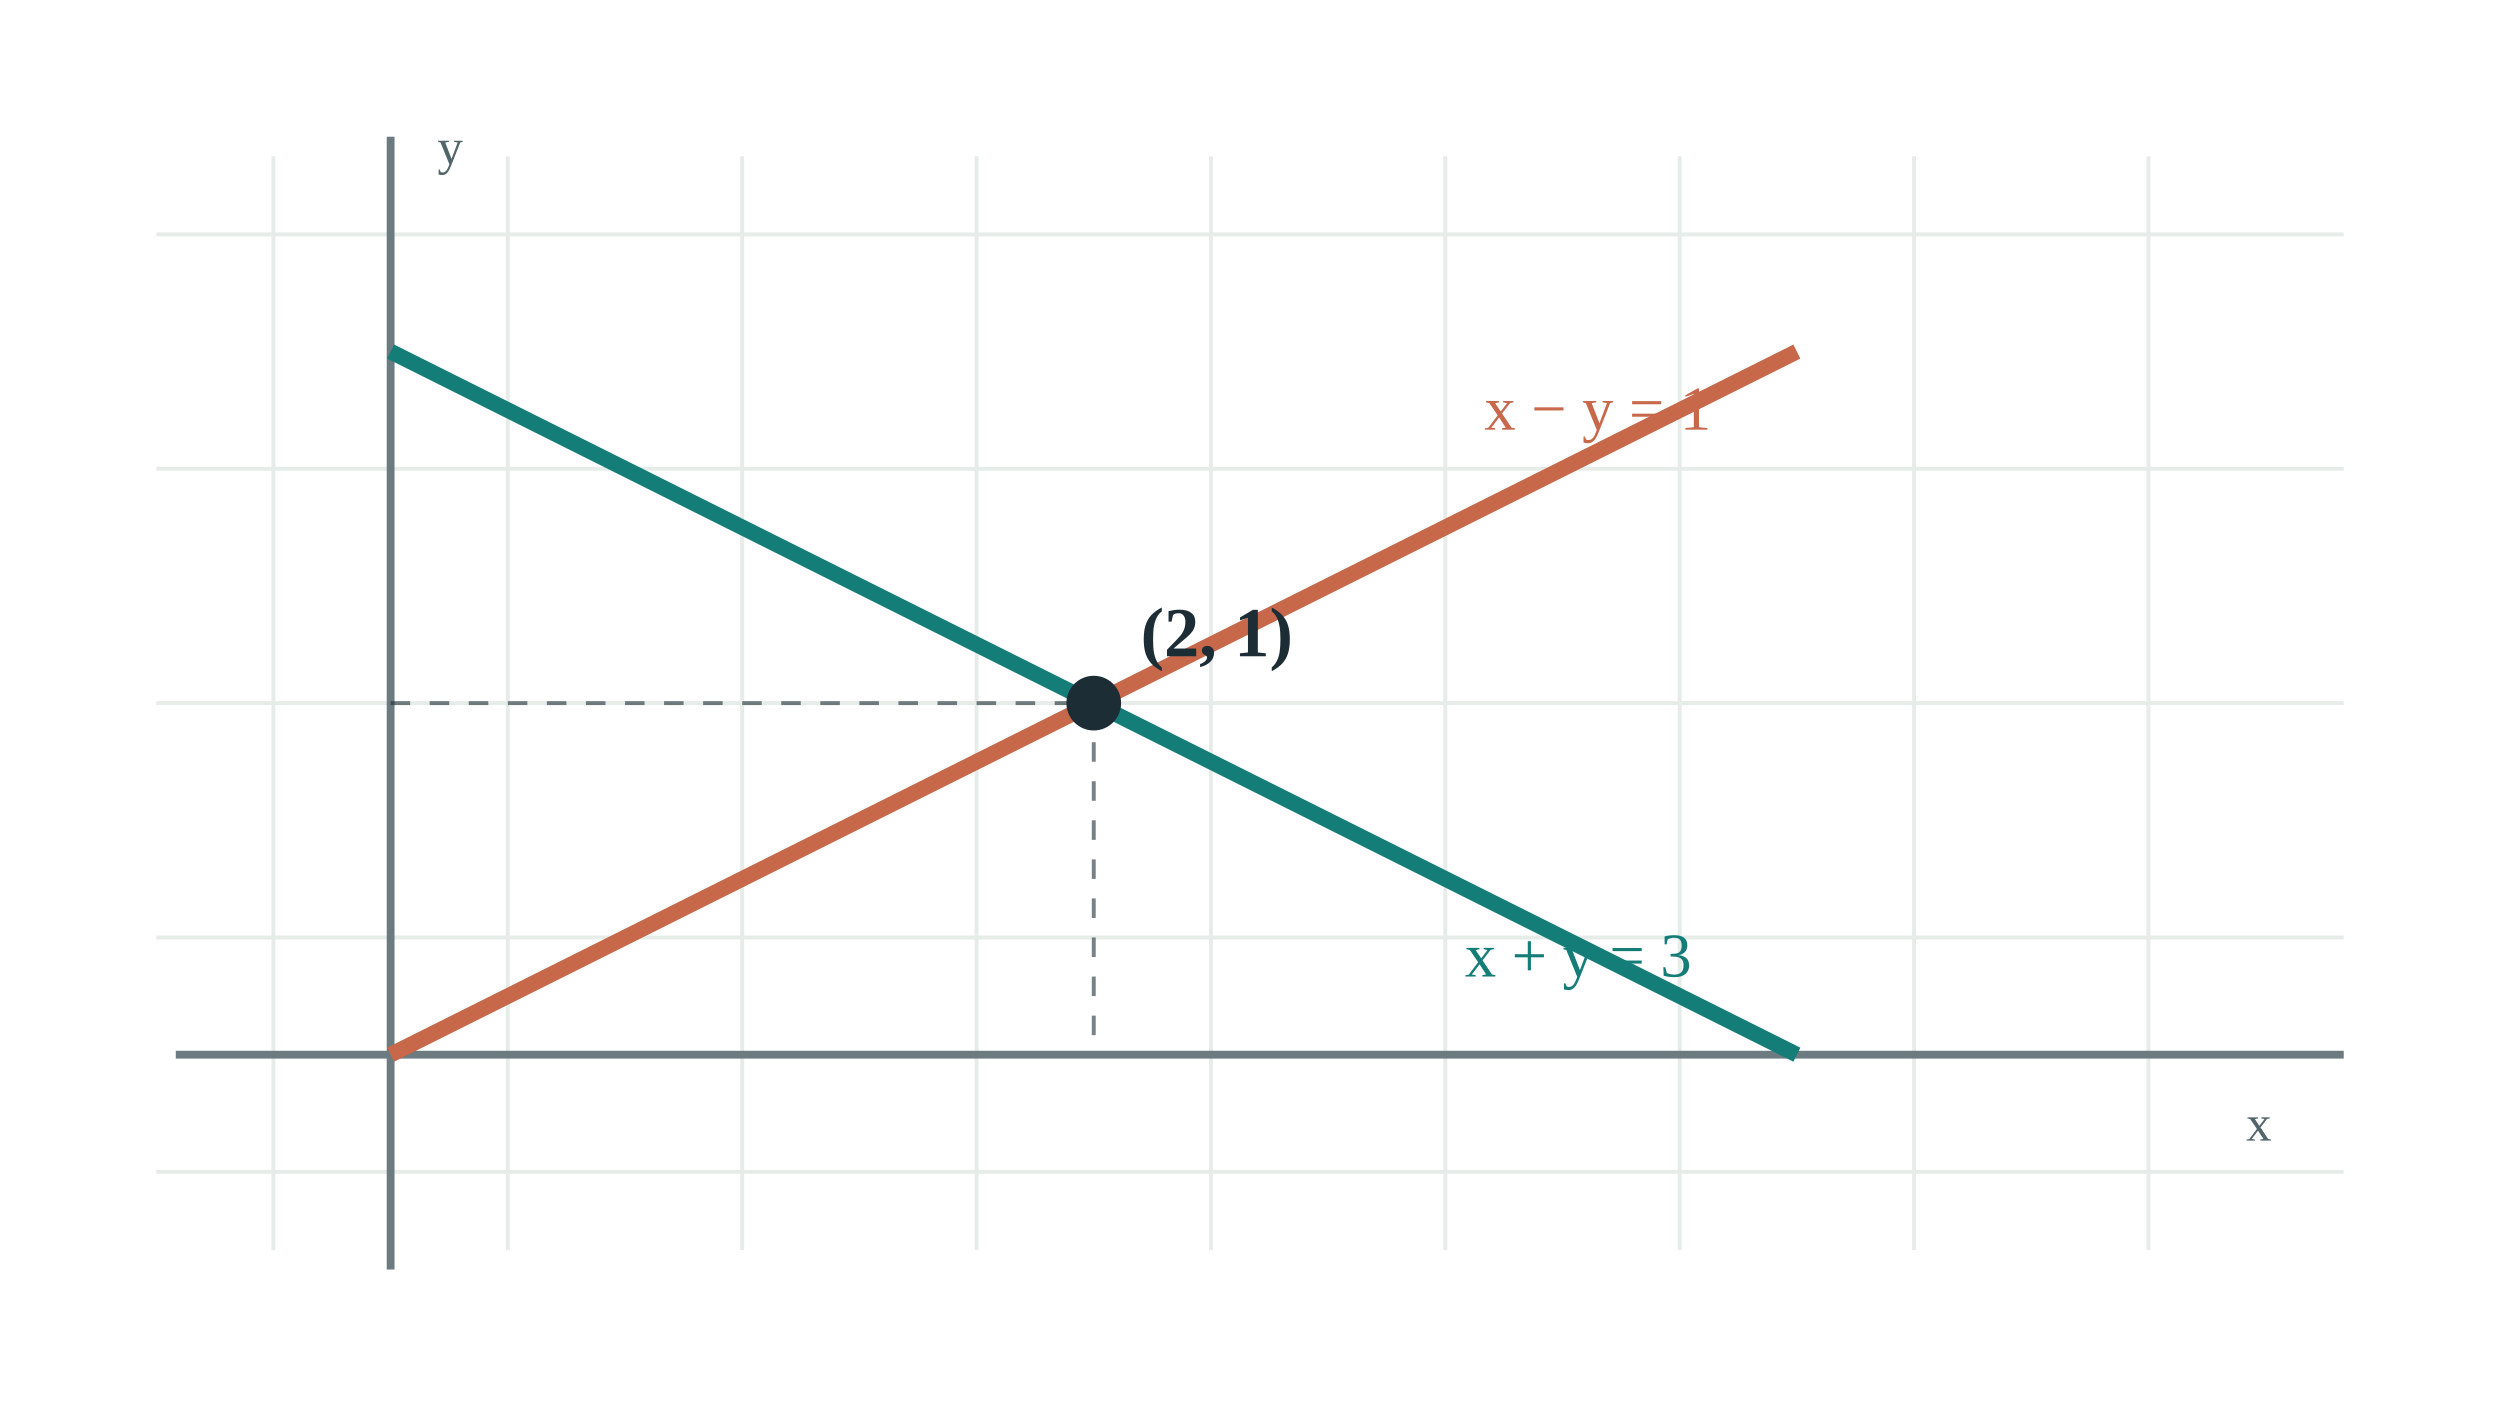
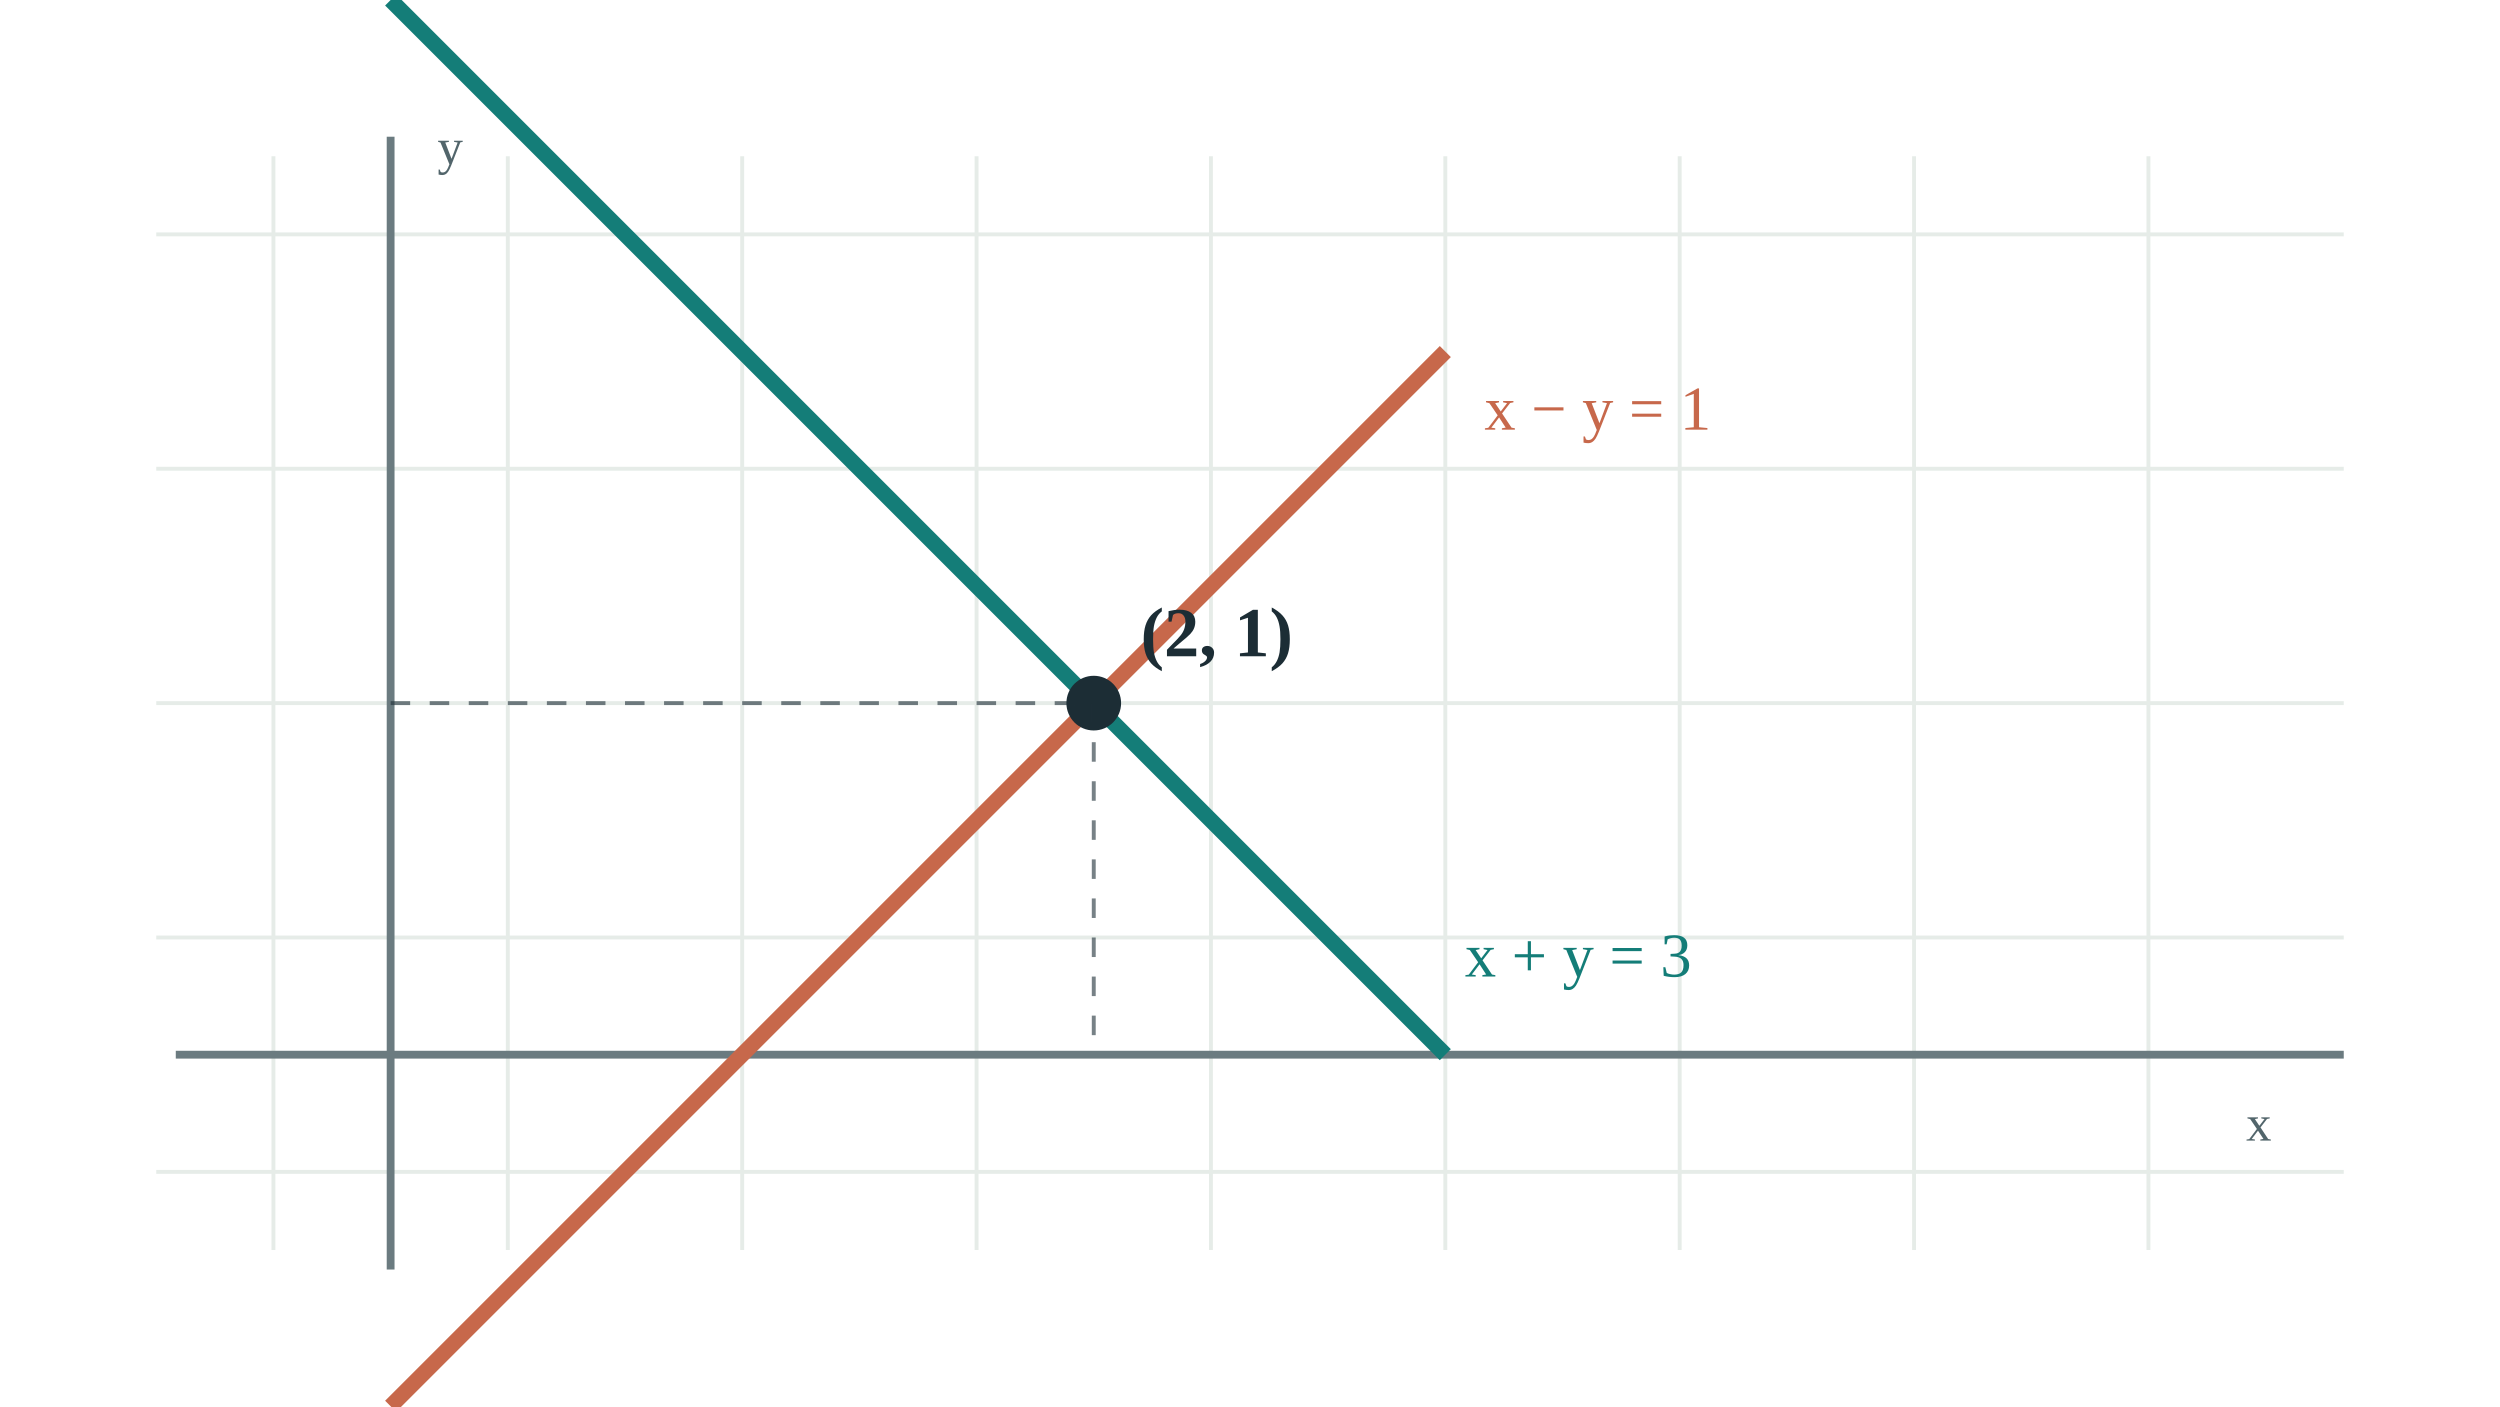
<svg xmlns="http://www.w3.org/2000/svg" viewBox="0 0 640 360" role="img" aria-labelledby="t d">
  <defs>
    <marker id="dot" markerWidth="8" markerHeight="8" refX="4" refY="4">
      <circle cx="4" cy="4" r="3" fill="#1c2d35" />
    </marker>
  </defs>
  <g stroke="#e6ece8" stroke-width="1">
    <path d="M70 40V320M130 40V320M190 40V320M250 40V320M310 40V320M370 40V320M430 40V320M490 40V320M550 40V320M40 60H600M40 120H600M40 180H600M40 240H600M40 300H600" />
  </g>
  <g stroke="#6b7b80" stroke-width="2">
    <path d="M45 270H600M100 325V35" />
  </g>
-   <path d="M100 90L460 270" stroke="#147d78" stroke-width="4" fill="none" />
-   <path d="M100 270L460 90" stroke="#c7684b" stroke-width="4" fill="none" />
+   <path d="M100 0L370 270" stroke="#147d78" stroke-width="4" fill="none" />
+   <path d="M100 360L370 90" stroke="#c7684b" stroke-width="4" fill="none" />
  <circle cx="280" cy="180" r="7" fill="#1c2d35" />
  <path d="M280 180V270M100 180H280" stroke="#1c2d35" stroke-dasharray="5 5" opacity=".6" />
  <text x="292" y="168" font-size="18" font-weight="700" fill="#1c2d35">(2, 1)</text>
  <text x="380" y="110" font-size="16" fill="#c7684b">x − y = 1</text>
  <text x="375" y="250" font-size="16" fill="#147d78">x + y = 3</text>
  <text x="575" y="292" font-size="13" fill="#52656b">x</text>
  <text x="112" y="42" font-size="13" fill="#52656b">y</text>
</svg>
